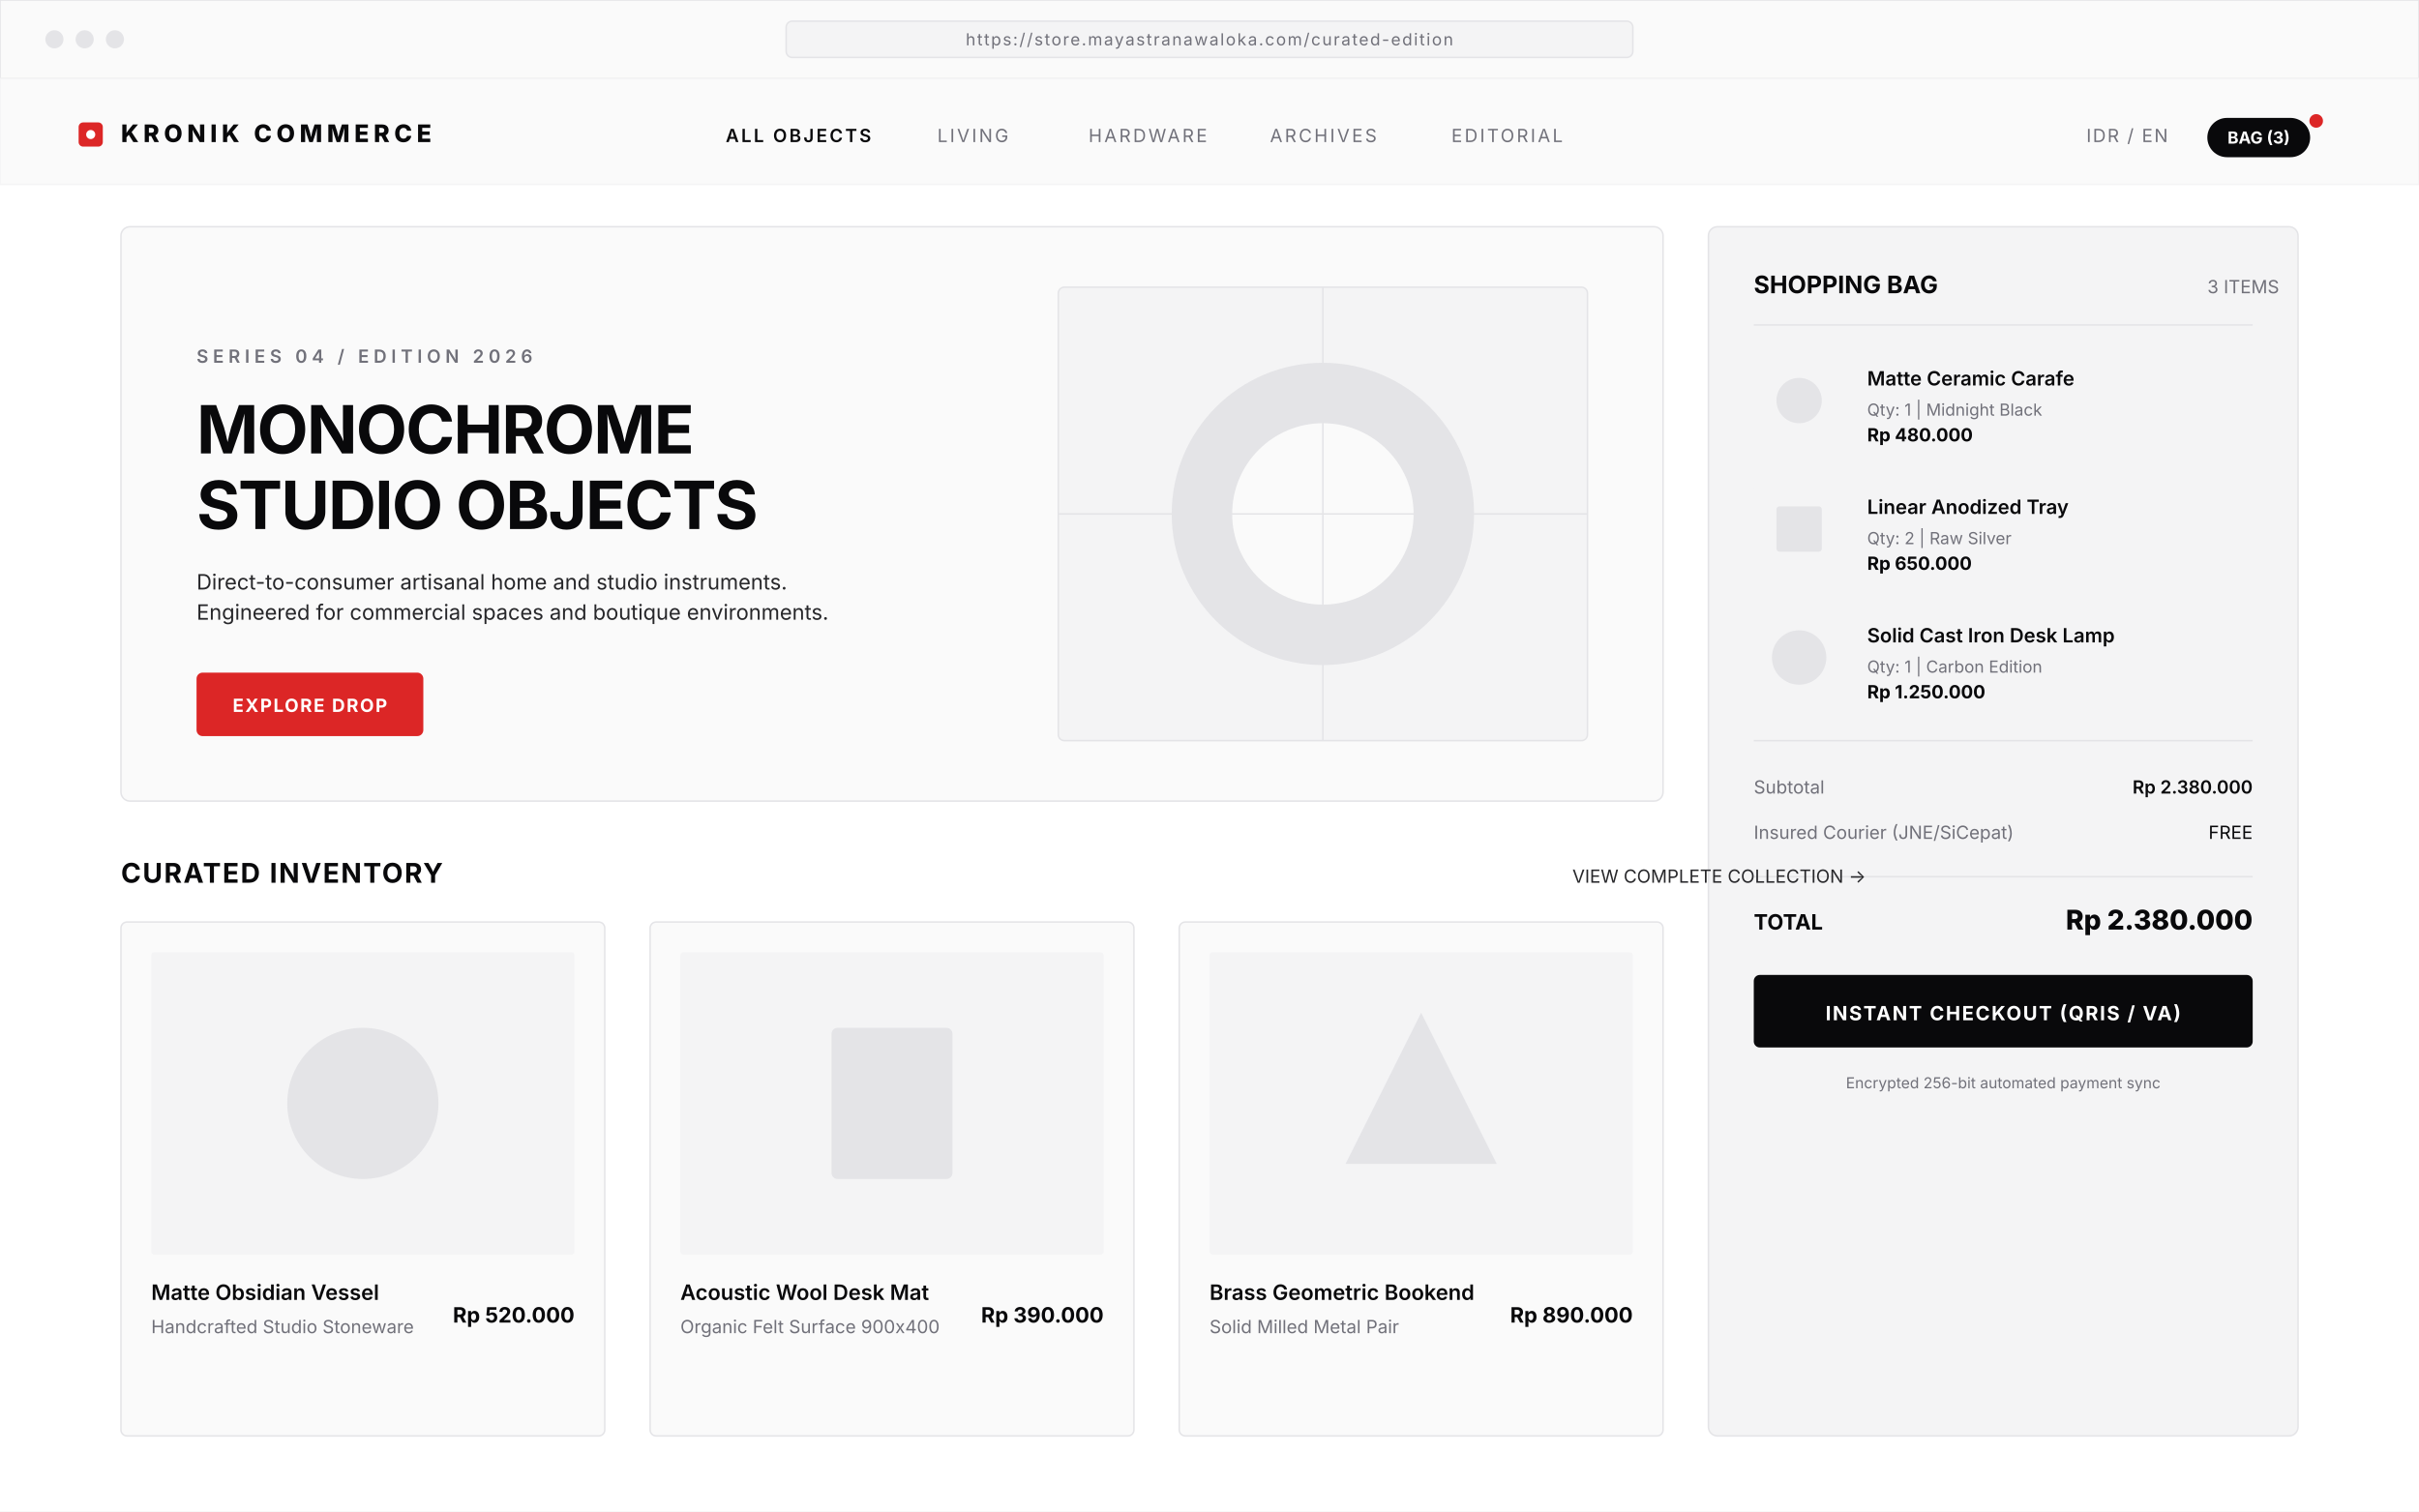
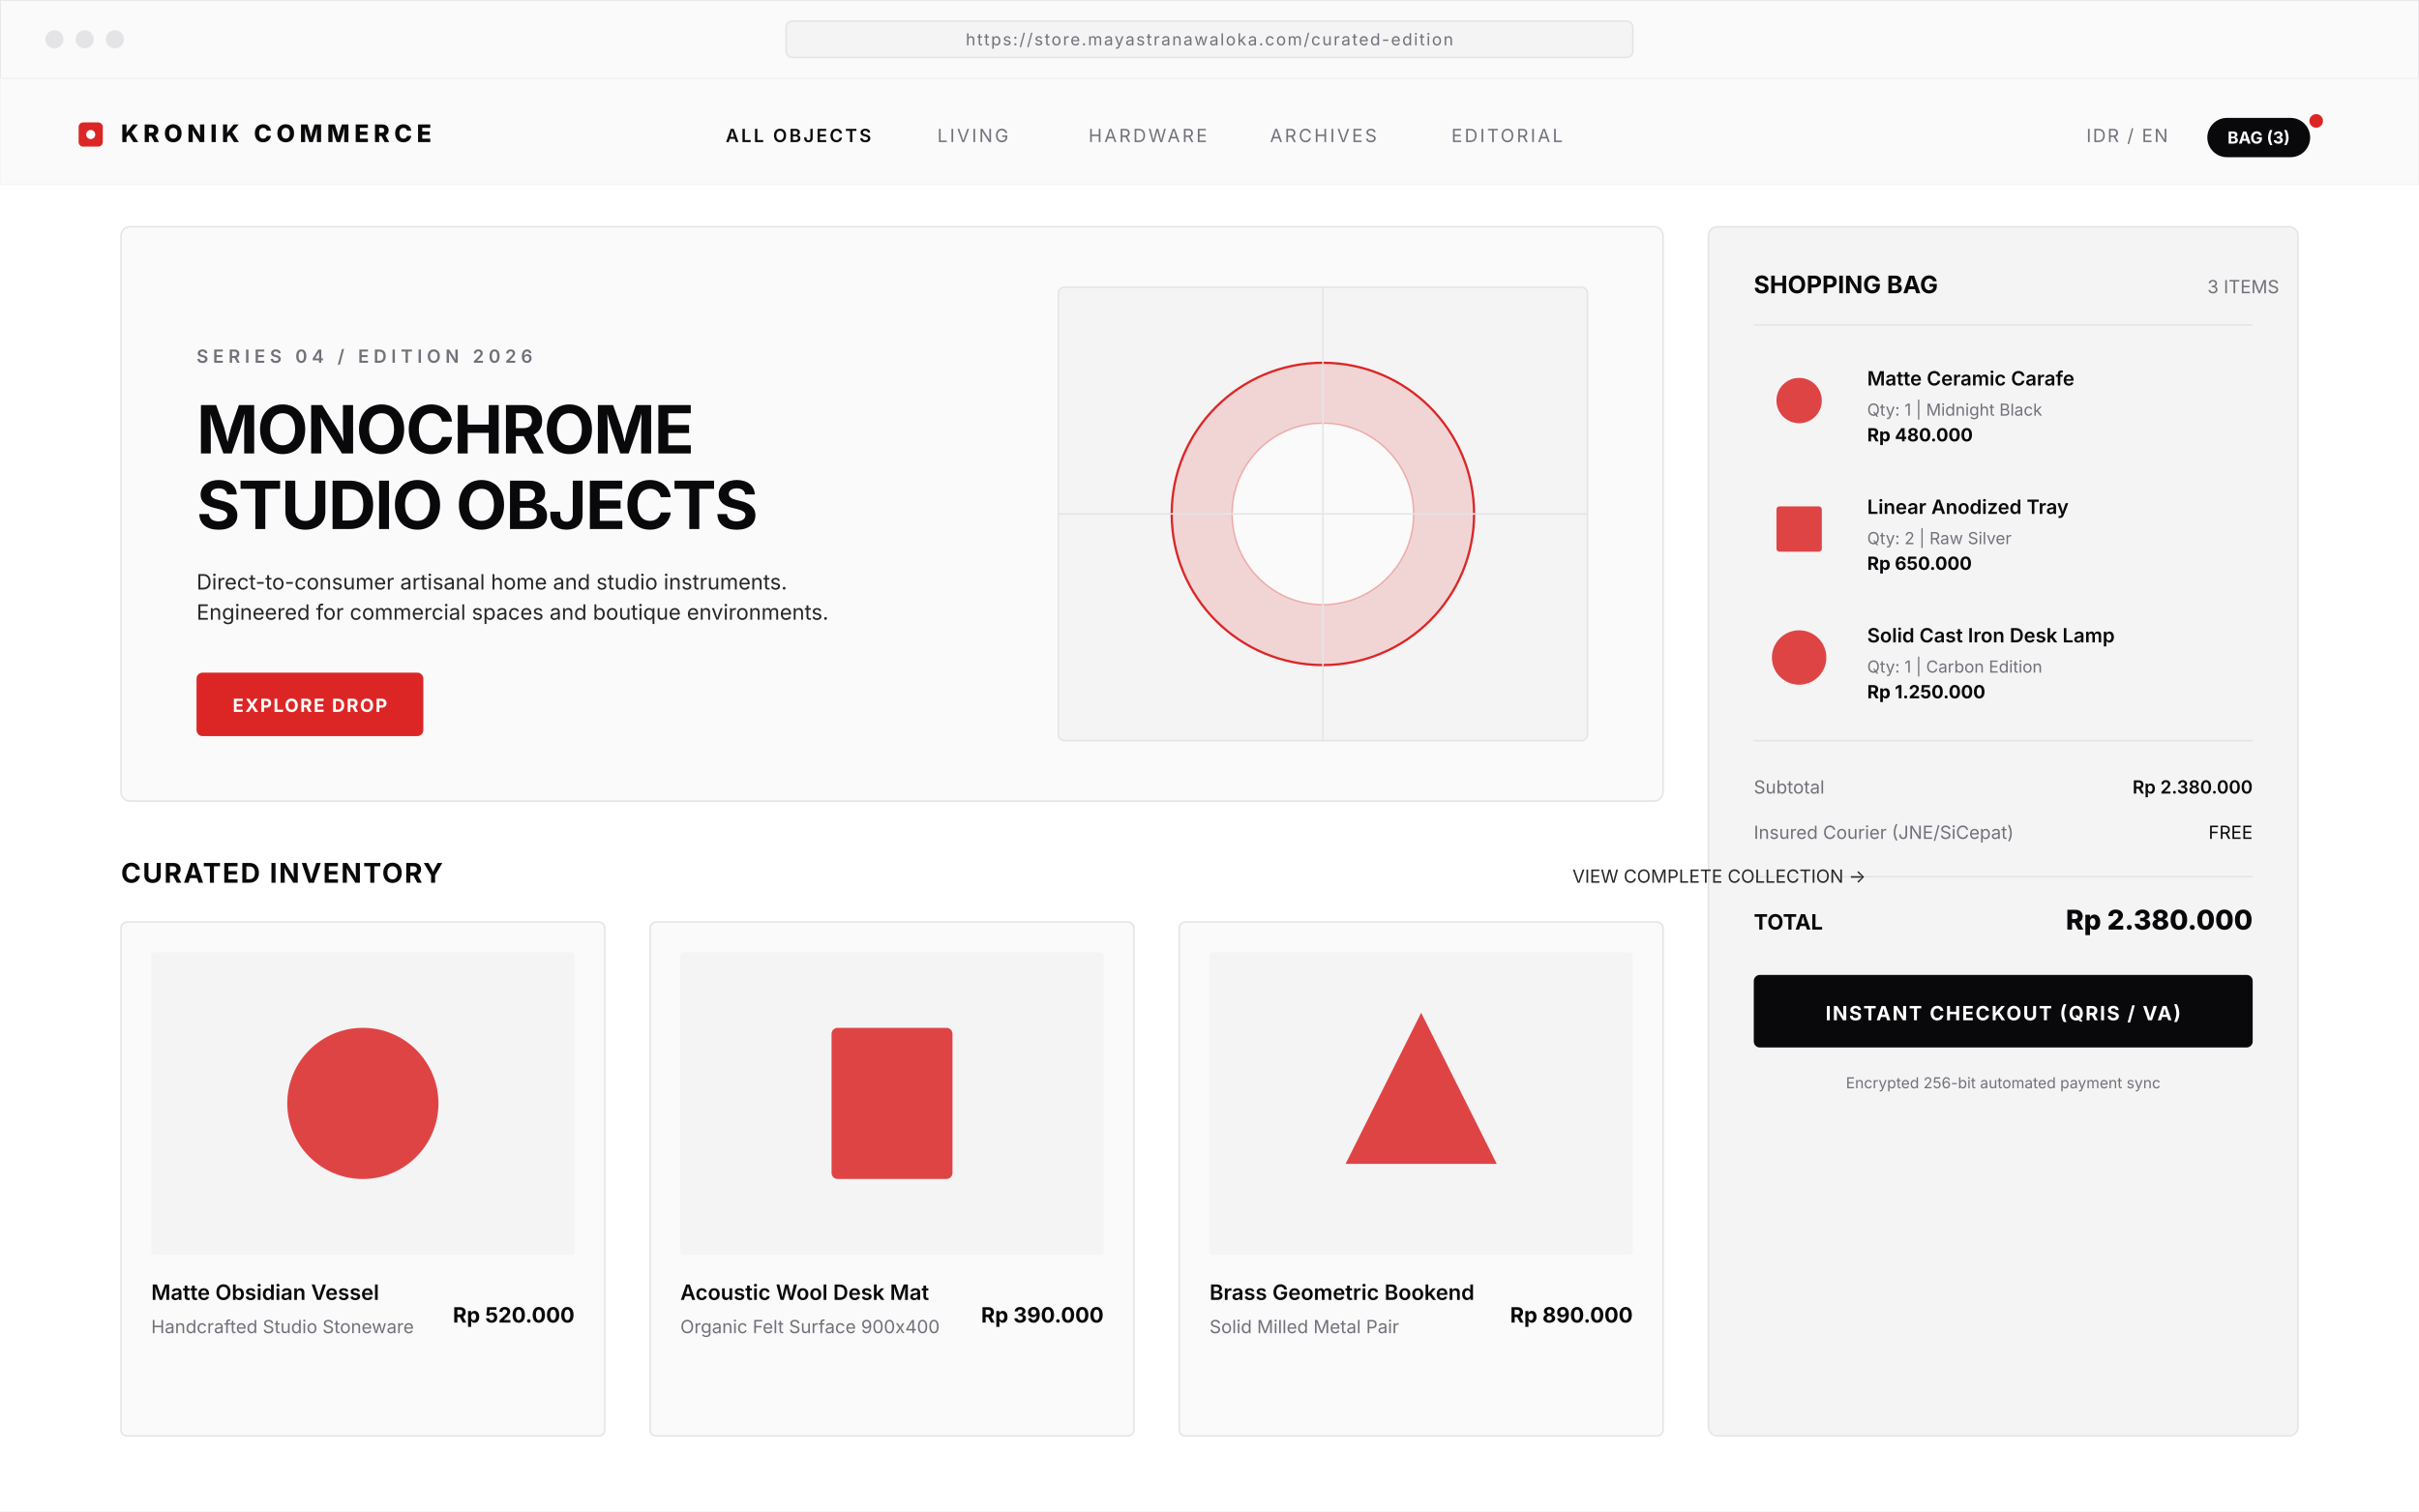
<svg xmlns="http://www.w3.org/2000/svg" viewBox="0 0 1600 1000" width="1600" height="1000" fill="none">
  <rect width="1600" height="1000" fill="#ffffff" />
  <rect width="1600" height="52" fill="#fafafa" stroke="#e4e4e7" stroke-width="1" />
  <circle cx="36" cy="26" r="6" fill="#e4e4e7" />
  <circle cx="56" cy="26" r="6" fill="#e4e4e7" />
  <circle cx="76" cy="26" r="6" fill="#e4e4e7" />
  <rect x="520" y="14" width="560" height="24" rx="4" fill="#f4f4f5" stroke="#e4e4e7" stroke-width="1" />
  <text x="800" y="30" fill="#71717a" font-family="-apple-system, BlinkMacSystemFont, sans-serif" font-size="11" text-anchor="middle" letter-spacing="1">https://store.mayastranawaloka.com/curated-edition</text>
  <rect y="52" width="1600" height="70" fill="#fafafa" stroke="#f4f4f5" stroke-width="1" />
  <rect x="52" y="81" width="16" height="16" rx="3" fill="#dc2626" />
  <circle cx="60" cy="89" r="3" fill="#ffffff" />
  <text x="80" y="94" fill="#09090b" font-family="-apple-system, BlinkMacSystemFont, sans-serif" font-size="16" font-weight="800" letter-spacing="3">KRONIK COMMERCE</text>
  <g transform="translate(480, 94)">
    <text x="0" y="0" fill="#09090b" font-family="-apple-system, BlinkMacSystemFont, sans-serif" font-size="12" font-weight="600" letter-spacing="1.5">ALL OBJECTS</text>
    <text x="140" y="0" fill="#71717a" font-family="-apple-system, BlinkMacSystemFont, sans-serif" font-size="12" letter-spacing="1.5">LIVING</text>
    <text x="240" y="0" fill="#71717a" font-family="-apple-system, BlinkMacSystemFont, sans-serif" font-size="12" letter-spacing="1.5">HARDWARE</text>
    <text x="360" y="0" fill="#71717a" font-family="-apple-system, BlinkMacSystemFont, sans-serif" font-size="12" letter-spacing="1.5">ARCHIVES</text>
    <text x="480" y="0" fill="#71717a" font-family="-apple-system, BlinkMacSystemFont, sans-serif" font-size="12" letter-spacing="1.5">EDITORIAL</text>
  </g>
  <g transform="translate(1380, 94)">
    <text x="0" y="0" fill="#71717a" font-family="-apple-system, BlinkMacSystemFont, sans-serif" font-size="12" letter-spacing="1">IDR / EN</text>
    <rect x="80" y="-16" width="68" height="26" rx="13" fill="#09090b" />
    <text x="114" y="1" fill="#ffffff" font-family="-apple-system, BlinkMacSystemFont, sans-serif" font-size="11" font-weight="700" text-anchor="middle">BAG (3)</text>
    <circle cx="152" cy="-14" r="4.5" fill="#dc2626" />
  </g>
  <g transform="translate(80, 150)">
    <rect x="0" y="0" width="1020" height="380" rx="6" fill="#fafafa" stroke="#e4e4e7" stroke-width="1" />
    <rect x="620" y="40" width="350" height="300" rx="4" fill="#f4f4f5" stroke="#e4e4e7" stroke-width="1" />
-     <circle cx="795" cy="190" r="100" fill="#e4e4e7" />
-     <circle cx="795" cy="190" r="60" fill="#fafafa" />
+     <circle cx="795" cy="190" r="100" fill="#dc2626" fill-opacity="0.15" stroke="#dc2626" stroke-width="1.5" />
+     <circle cx="795" cy="190" r="60" fill="#fafafa" stroke="#dc2626" stroke-opacity="0.3" stroke-width="1" />
    <line x1="620" y1="190" x2="970" y2="190" stroke="#e4e4e7" stroke-width="1" />
    <line x1="795" y1="40" x2="795" y2="340" stroke="#e4e4e7" stroke-width="1" />
    <text x="50" y="90" fill="#71717a" font-family="-apple-system, BlinkMacSystemFont, sans-serif" font-size="12" letter-spacing="3" font-weight="600">SERIES 04 / EDITION 2026</text>
    <text x="50" y="150" fill="#09090b" font-family="-apple-system, BlinkMacSystemFont, sans-serif" font-size="44" font-weight="700" letter-spacing="-1">MONOCHROME</text>
    <text x="50" y="200" fill="#09090b" font-family="-apple-system, BlinkMacSystemFont, sans-serif" font-size="44" font-weight="700" letter-spacing="-1">STUDIO OBJECTS</text>
    <text x="50" y="240" fill="#27272a" font-family="-apple-system, BlinkMacSystemFont, sans-serif" font-size="14" max-width="480">Direct-to-consumer artisanal home and studio instruments.</text>
    <text x="50" y="260" fill="#27272a" font-family="-apple-system, BlinkMacSystemFont, sans-serif" font-size="14">Engineered for commercial spaces and boutique environments.</text>
    <rect x="50" y="295" width="150" height="42" rx="4" fill="#dc2626" />
    <text x="125" y="321" fill="#ffffff" font-family="-apple-system, BlinkMacSystemFont, sans-serif" font-size="12" font-weight="700" letter-spacing="1" text-anchor="middle">EXPLORE DROP</text>
  </g>
  <g transform="translate(1130, 150)">
    <rect x="0" y="0" width="390" height="800" rx="6" fill="#f4f4f5" stroke="#e4e4e7" stroke-width="1" />
    <text x="30" y="44" fill="#09090b" font-family="-apple-system, BlinkMacSystemFont, sans-serif" font-size="16" font-weight="700">SHOPPING BAG</text>
    <text x="330" y="44" fill="#71717a" font-family="-apple-system, BlinkMacSystemFont, sans-serif" font-size="12">3 ITEMS</text>
    <line x1="30" y1="65" x2="360" y2="65" stroke="#e4e4e7" stroke-width="1" />
    <rect x="30" y="85" width="60" height="60" rx="4" fill="#f4f4f5" />
-     <circle cx="60" cy="115" r="15" fill="#e4e4e7" />
+     <circle cx="60" cy="115" r="15" fill="#dc2626" fill-opacity="0.85" />
    <text x="105" y="105" fill="#09090b" font-family="-apple-system, BlinkMacSystemFont, sans-serif" font-size="13" font-weight="600">Matte Ceramic Carafe</text>
    <text x="105" y="125" fill="#71717a" font-family="-apple-system, BlinkMacSystemFont, sans-serif" font-size="11">Qty: 1 | Midnight Black</text>
    <text x="105" y="142" fill="#09090b" font-family="-apple-system, BlinkMacSystemFont, sans-serif" font-size="12" font-weight="700">Rp 480.000</text>
    <rect x="30" y="170" width="60" height="60" rx="4" fill="#f4f4f5" />
-     <rect x="45" y="185" width="30" height="30" rx="2" fill="#e4e4e7" />
+     <rect x="45" y="185" width="30" height="30" rx="2" fill="#dc2626" fill-opacity="0.85" />
    <text x="105" y="190" fill="#09090b" font-family="-apple-system, BlinkMacSystemFont, sans-serif" font-size="13" font-weight="600">Linear Anodized Tray</text>
    <text x="105" y="210" fill="#71717a" font-family="-apple-system, BlinkMacSystemFont, sans-serif" font-size="11">Qty: 2 | Raw Silver</text>
    <text x="105" y="227" fill="#09090b" font-family="-apple-system, BlinkMacSystemFont, sans-serif" font-size="12" font-weight="700">Rp 650.000</text>
    <rect x="30" y="255" width="60" height="60" rx="4" fill="#f4f4f5" />
-     <circle cx="60" cy="285" r="18" fill="#e4e4e7" />
+     <circle cx="60" cy="285" r="18" fill="#dc2626" fill-opacity="0.85" />
    <text x="105" y="275" fill="#09090b" font-family="-apple-system, BlinkMacSystemFont, sans-serif" font-size="13" font-weight="600">Solid Cast Iron Desk Lamp</text>
    <text x="105" y="295" fill="#71717a" font-family="-apple-system, BlinkMacSystemFont, sans-serif" font-size="11">Qty: 1 | Carbon Edition</text>
    <text x="105" y="312" fill="#09090b" font-family="-apple-system, BlinkMacSystemFont, sans-serif" font-size="12" font-weight="700">Rp 1.250.000</text>
    <line x1="30" y1="340" x2="360" y2="340" stroke="#e4e4e7" stroke-width="1" />
    <text x="30" y="375" fill="#71717a" font-family="-apple-system, BlinkMacSystemFont, sans-serif" font-size="12">Subtotal</text>
    <text x="360" y="375" fill="#09090b" font-family="-apple-system, BlinkMacSystemFont, sans-serif" font-size="12" font-weight="600" text-anchor="end">Rp 2.380.000</text>
    <text x="30" y="405" fill="#71717a" font-family="-apple-system, BlinkMacSystemFont, sans-serif" font-size="12">Insured Courier (JNE/SiCepat)</text>
    <text x="360" y="405" fill="#09090b" font-family="-apple-system, BlinkMacSystemFont, sans-serif" font-size="12" text-anchor="end">FREE</text>
    <line x1="30" y1="430" x2="360" y2="430" stroke="#e4e4e7" stroke-width="1" />
    <text x="30" y="465" fill="#09090b" font-family="-apple-system, BlinkMacSystemFont, sans-serif" font-size="14" font-weight="700">TOTAL</text>
    <text x="360" y="465" fill="#09090b" font-family="-apple-system, BlinkMacSystemFont, sans-serif" font-size="18" font-weight="800" text-anchor="end">Rp 2.380.000</text>
    <rect x="30" y="495" width="330" height="48" rx="4" fill="#09090b" />
    <text x="195" y="525" fill="#ffffff" font-family="-apple-system, BlinkMacSystemFont, sans-serif" font-size="13" font-weight="700" letter-spacing="1" text-anchor="middle">INSTANT CHECKOUT (QRIS / VA)</text>
    <text x="195" y="570" fill="#71717a" font-family="-apple-system, BlinkMacSystemFont, sans-serif" font-size="10" text-anchor="middle">Encrypted 256-bit automated payment sync</text>
  </g>
  <g transform="translate(80, 560)">
    <text x="0" y="24" fill="#09090b" font-family="-apple-system, BlinkMacSystemFont, sans-serif" font-size="18" font-weight="700" letter-spacing="1">CURATED INVENTORY</text>
    <text x="960" y="24" fill="#27272a" font-family="-apple-system, BlinkMacSystemFont, sans-serif" font-size="12">VIEW COMPLETE COLLECTION →</text>
    <rect x="0" y="50" width="320" height="340" rx="4" fill="#fafafa" stroke="#e4e4e7" stroke-width="1" />
    <rect x="20" y="70" width="280" height="200" rx="2" fill="#f4f4f5" />
-     <circle cx="160" cy="170" r="50" fill="#e4e4e7" />
+     <circle cx="160" cy="170" r="50" fill="#dc2626" fill-opacity="0.85" />
    <text x="20" y="300" fill="#09090b" font-family="-apple-system, BlinkMacSystemFont, sans-serif" font-size="14" font-weight="600">Matte Obsidian Vessel</text>
    <text x="20" y="322" fill="#71717a" font-family="-apple-system, BlinkMacSystemFont, sans-serif" font-size="12">Handcrafted Studio Stoneware</text>
    <text x="300" y="315" fill="#09090b" font-family="-apple-system, BlinkMacSystemFont, sans-serif" font-size="14" font-weight="700" text-anchor="end">Rp 520.000</text>
    <rect x="350" y="50" width="320" height="340" rx="4" fill="#fafafa" stroke="#e4e4e7" stroke-width="1" />
    <rect x="370" y="70" width="280" height="200" rx="2" fill="#f4f4f5" />
-     <rect x="470" y="120" width="80" height="100" rx="4" fill="#e4e4e7" />
+     <rect x="470" y="120" width="80" height="100" rx="4" fill="#dc2626" fill-opacity="0.85" />
    <text x="370" y="300" fill="#09090b" font-family="-apple-system, BlinkMacSystemFont, sans-serif" font-size="14" font-weight="600">Acoustic Wool Desk Mat</text>
    <text x="370" y="322" fill="#71717a" font-family="-apple-system, BlinkMacSystemFont, sans-serif" font-size="12">Organic Felt Surface 900x400</text>
    <text x="650" y="315" fill="#09090b" font-family="-apple-system, BlinkMacSystemFont, sans-serif" font-size="14" font-weight="700" text-anchor="end">Rp 390.000</text>
    <rect x="700" y="50" width="320" height="340" rx="4" fill="#fafafa" stroke="#e4e4e7" stroke-width="1" />
    <rect x="720" y="70" width="280" height="200" rx="2" fill="#f4f4f5" />
-     <polygon points="860,110 810,210 910,210" fill="#e4e4e7" />
+     <polygon points="860,110 810,210 910,210" fill="#dc2626" fill-opacity="0.85" />
    <text x="720" y="300" fill="#09090b" font-family="-apple-system, BlinkMacSystemFont, sans-serif" font-size="14" font-weight="600">Brass Geometric Bookend</text>
    <text x="720" y="322" fill="#71717a" font-family="-apple-system, BlinkMacSystemFont, sans-serif" font-size="12">Solid Milled Metal Pair</text>
    <text x="1000" y="315" fill="#09090b" font-family="-apple-system, BlinkMacSystemFont, sans-serif" font-size="14" font-weight="700" text-anchor="end">Rp 890.000</text>
  </g>
</svg>
